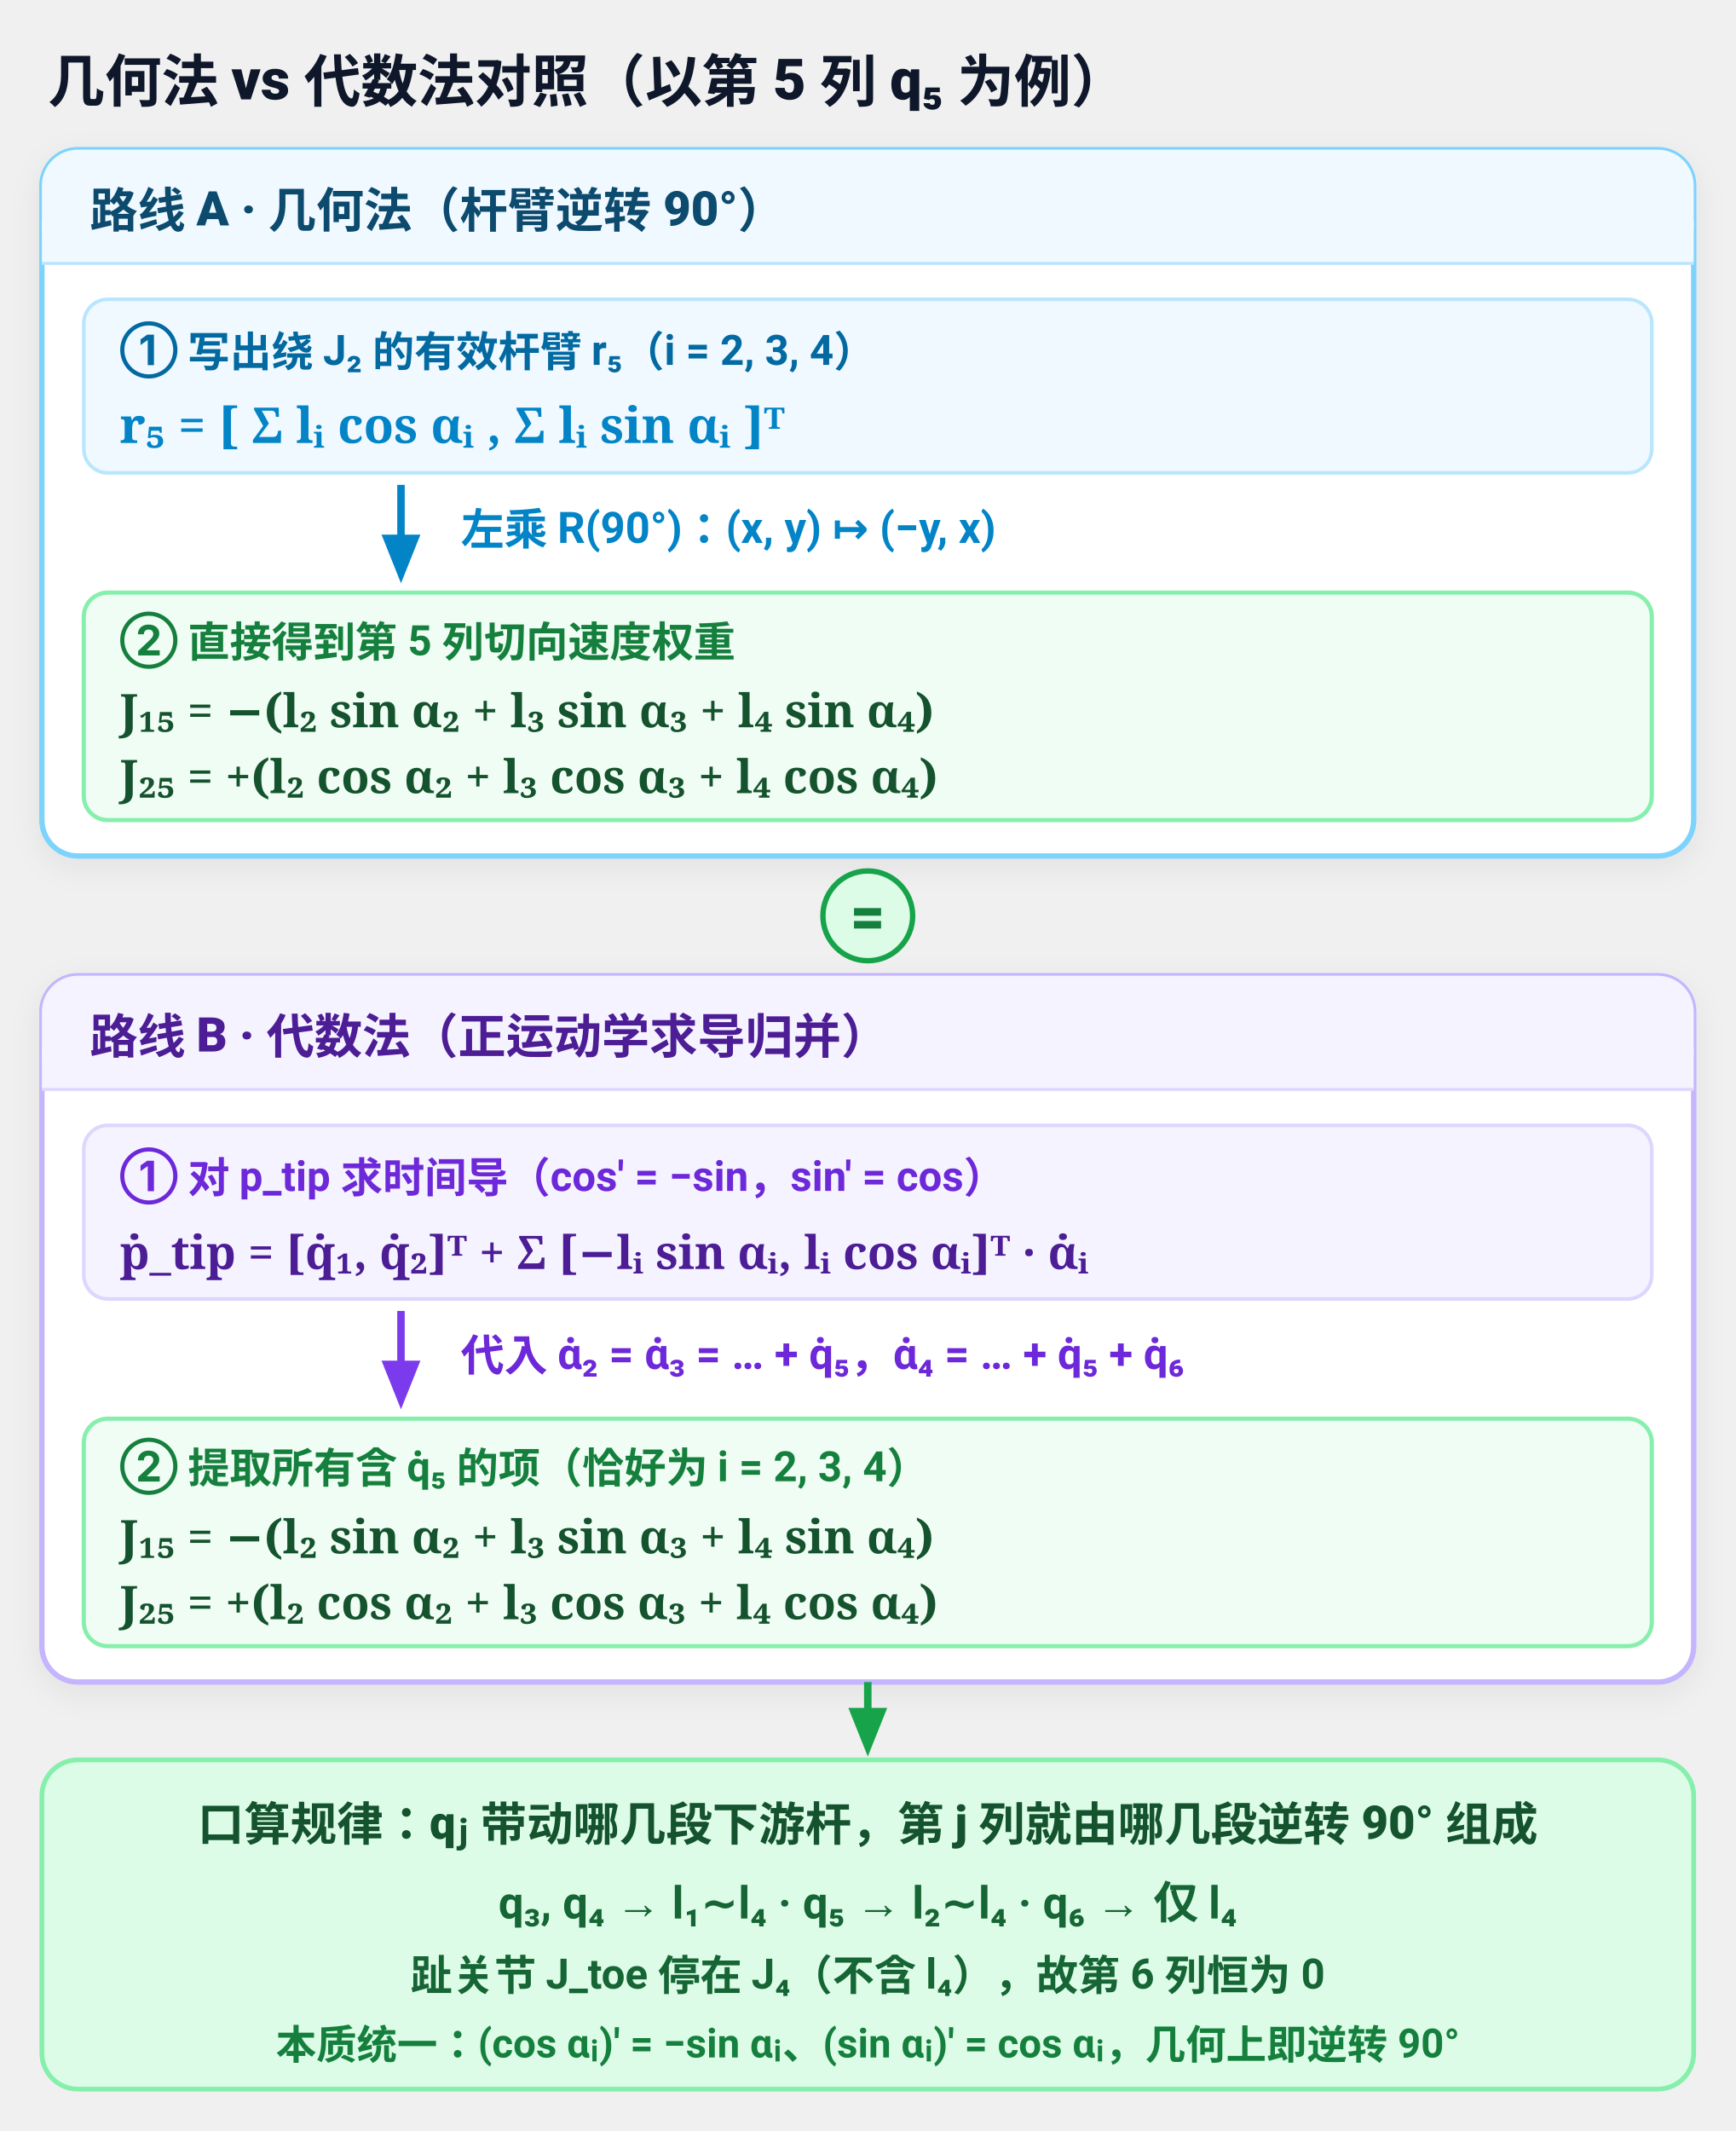
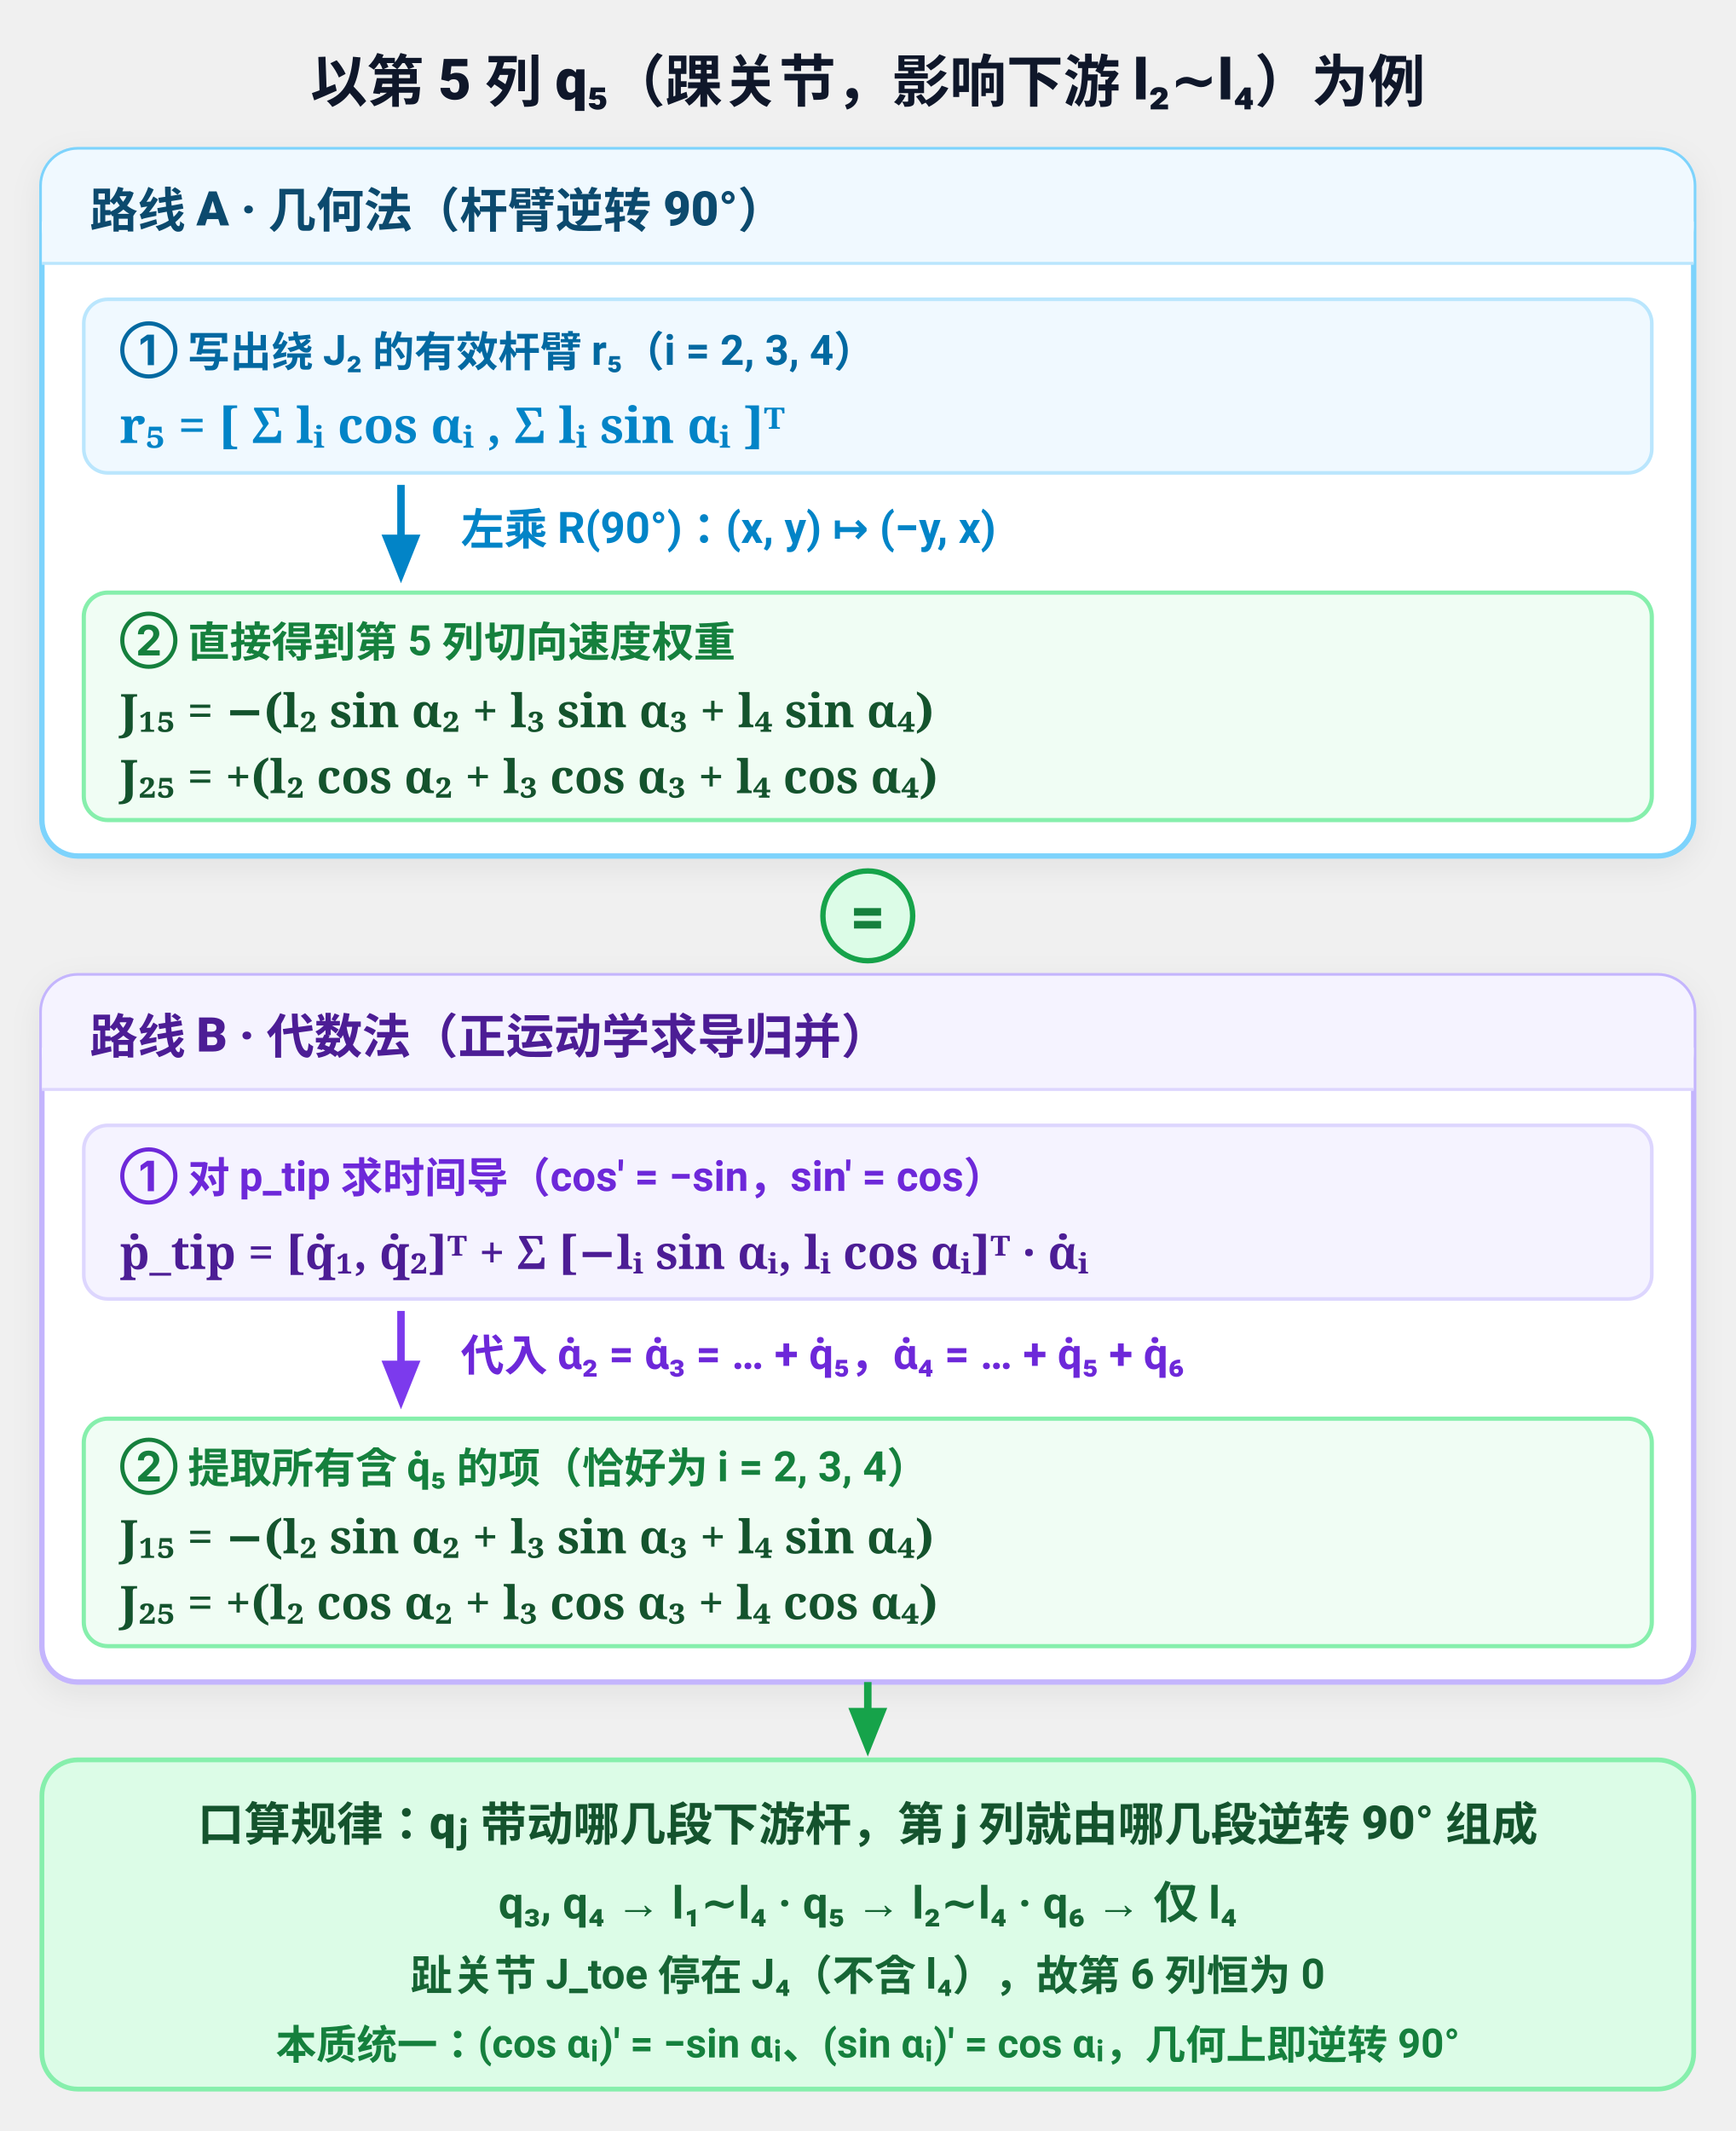
<svg xmlns="http://www.w3.org/2000/svg" viewBox="0 0 580 712" width="100%" height="auto" style="background:#f8fafc; font-family:-apple-system,BlinkMacSystemFont,'Segoe UI',Roboto,'Helvetica Neue',Arial,sans-serif;">
  <defs>
    <filter id="cardShadowA3" x="-4%" y="-4%" width="108%" height="112%" filterUnits="userSpaceOnUse">
      <feDropShadow dx="0" dy="3" stdDeviation="5" flood-opacity="0.06" />
    </filter>
    <marker id="arrBlueA3" viewBox="0 0 10 10" refX="7" refY="5" markerWidth="6.5" markerHeight="6.5" orient="auto-start-reverse">
      <path d="M 0 1 L 10 5 L 0 9 z" fill="#0284c7" />
    </marker>
    <marker id="arrPurpleA3" viewBox="0 0 10 10" refX="7" refY="5" markerWidth="6.5" markerHeight="6.5" orient="auto-start-reverse">
      <path d="M 0 1 L 10 5 L 0 9 z" fill="#7c3aed" />
    </marker>
    <marker id="arrGreenA3" viewBox="0 0 10 10" refX="7" refY="5" markerWidth="6.5" markerHeight="6.5" orient="auto-start-reverse">
      <path d="M 0 1 L 10 5 L 0 9 z" fill="#16a34a" />
    </marker>
  </defs>
-   <text x="16" y="34" font-size="19" font-weight="800" fill="#0f172a">几何法 vs 代数法对照（以第 5 列 q₅ 为例）</text>
+   <text x="290" y="34" text-anchor="middle" font-size="19" font-weight="800" fill="#0f172a">以第 5 列 q₅（踝关节，影响下游 l₂∼l₄）为例</text>
  <g transform="translate(14, 50)">
    <rect width="552" height="236" rx="12" fill="#ffffff" stroke="#7dd3fc" stroke-width="1.8" filter="url(#cardShadowA3)" />
    <rect x="0" y="0" width="552" height="38" rx="12" fill="#f0f9ff" />
    <rect x="0" y="24" width="552" height="14" fill="#f0f9ff" />
    <line x1="0" y1="38" x2="552" y2="38" stroke="#bae6fd" stroke-width="1" />
    <text x="16" y="26" font-size="16" font-weight="800" fill="#0c4a6e">路线 A · 几何法（杆臂逆转 90°）</text>
    <rect x="14" y="50" width="524" height="58" rx="8" fill="#f0f9ff" stroke="#bae6fd" stroke-width="1.2" />
    <text x="26" y="72" font-size="14" font-weight="700" fill="#0369a1">① 写出绕 J₂ 的有效杆臂 r₅（i = 2, 3, 4）</text>
    <text x="26" y="98" font-size="16.5" font-weight="700" fill="#0284c7" font-family="ui-serif, Georgia, serif">r₅ = [ Σ lᵢ cos αᵢ ,   Σ lᵢ sin αᵢ ]ᵀ</text>
    <line x1="120" y1="112" x2="120" y2="140" stroke="#0284c7" stroke-width="2.5" marker-end="url(#arrBlueA3)" />
    <text x="140" y="132" font-size="14.5" font-weight="700" fill="#0284c7">左乘 R(90°)：(x, y) ↦ (−y, x)</text>
    <rect x="14" y="148" width="524" height="76" rx="8" fill="#f0fdf4" stroke="#86efac" stroke-width="1.4" />
    <text x="26" y="169" font-size="14" font-weight="700" fill="#15803d">② 直接得到第 5 列切向速度权重</text>
    <text x="26" y="193" font-size="15.5" font-weight="700" fill="#14532d" font-family="ui-serif, Georgia, serif">J₁₅ = −(l₂ sin α₂ + l₃ sin α₃ + l₄ sin α₄)</text>
    <text x="26" y="215" font-size="15.5" font-weight="700" fill="#14532d" font-family="ui-serif, Georgia, serif">J₂₅ = +(l₂ cos α₂ + l₃ cos α₃ + l₄ cos α₄)</text>
  </g>
  <circle cx="290" cy="306" r="15" fill="#dcfce7" stroke="#16a34a" stroke-width="1.8" />
  <text x="290" y="313" text-anchor="middle" font-size="20" font-weight="800" fill="#15803d">=</text>
  <g transform="translate(14, 326)">
    <rect width="552" height="236" rx="12" fill="#ffffff" stroke="#c4b5fd" stroke-width="1.8" filter="url(#cardShadowA3)" />
    <rect x="0" y="0" width="552" height="38" rx="12" fill="#f5f3ff" />
    <rect x="0" y="24" width="552" height="14" fill="#f5f3ff" />
    <line x1="0" y1="38" x2="552" y2="38" stroke="#ddd6fe" stroke-width="1" />
    <text x="16" y="26" font-size="16" font-weight="800" fill="#4c1d95">路线 B · 代数法（正运动学求导归并）</text>
    <rect x="14" y="50" width="524" height="58" rx="8" fill="#f5f3ff" stroke="#ddd6fe" stroke-width="1.2" />
    <text x="26" y="72" font-size="14" font-weight="700" fill="#6d28d9">① 对 p_tip 求时间导（cos′ = −sin，sin′ = cos）</text>
    <text x="26" y="98" font-size="15.5" font-weight="700" fill="#4c1d95" font-family="ui-serif, Georgia, serif">ṗ_tip = [q̇₁, q̇₂]ᵀ + Σ [−lᵢ sin αᵢ, lᵢ cos αᵢ]ᵀ · α̇ᵢ</text>
    <line x1="120" y1="112" x2="120" y2="140" stroke="#7c3aed" stroke-width="2.5" marker-end="url(#arrPurpleA3)" />
    <text x="140" y="132" font-size="14.5" font-weight="700" fill="#6d28d9">代入 α̇₂ = α̇₃ = … + q̇₅，α̇₄ = … + q̇₅ + q̇₆</text>
    <rect x="14" y="148" width="524" height="76" rx="8" fill="#f0fdf4" stroke="#86efac" stroke-width="1.4" />
    <text x="26" y="169" font-size="14" font-weight="700" fill="#15803d">② 提取所有含 q̇₅ 的项（恰好为 i = 2, 3, 4）</text>
    <text x="26" y="193" font-size="15.5" font-weight="700" fill="#14532d" font-family="ui-serif, Georgia, serif">J₁₅ = −(l₂ sin α₂ + l₃ sin α₃ + l₄ sin α₄)</text>
    <text x="26" y="215" font-size="15.5" font-weight="700" fill="#14532d" font-family="ui-serif, Georgia, serif">J₂₅ = +(l₂ cos α₂ + l₃ cos α₃ + l₄ cos α₄)</text>
  </g>
  <line x1="290" y1="562" x2="290" y2="582" stroke="#16a34a" stroke-width="2.5" marker-end="url(#arrGreenA3)" />
  <rect x="14" y="588" width="552" height="110" rx="12" fill="#dcfce7" stroke="#86efac" stroke-width="1.6" />
  <text x="290" y="615" text-anchor="middle" font-size="15.5" font-weight="800" fill="#14532d">口算规律：qⱼ 带动哪几段下游杆，第 j 列就由哪几段逆转 90° 组成</text>
  <text x="290" y="641" text-anchor="middle" font-size="15" font-weight="700" fill="#166534">q₃, q₄ → l₁∼l₄   ·   q₅ → l₂∼l₄   ·   q₆ → 仅 l₄</text>
  <text x="290" y="665" text-anchor="middle" font-size="14" font-weight="700" fill="#166534">趾关节 J_toe 停在 J₄（不含 l₄），故第 6 列恒为 0</text>
  <text x="290" y="688" text-anchor="middle" font-size="13.5" font-weight="600" fill="#15803d">本质统一：(cos αᵢ)′ = −sin αᵢ、(sin αᵢ)′ = cos αᵢ，几何上即逆转 90°</text>
</svg>
